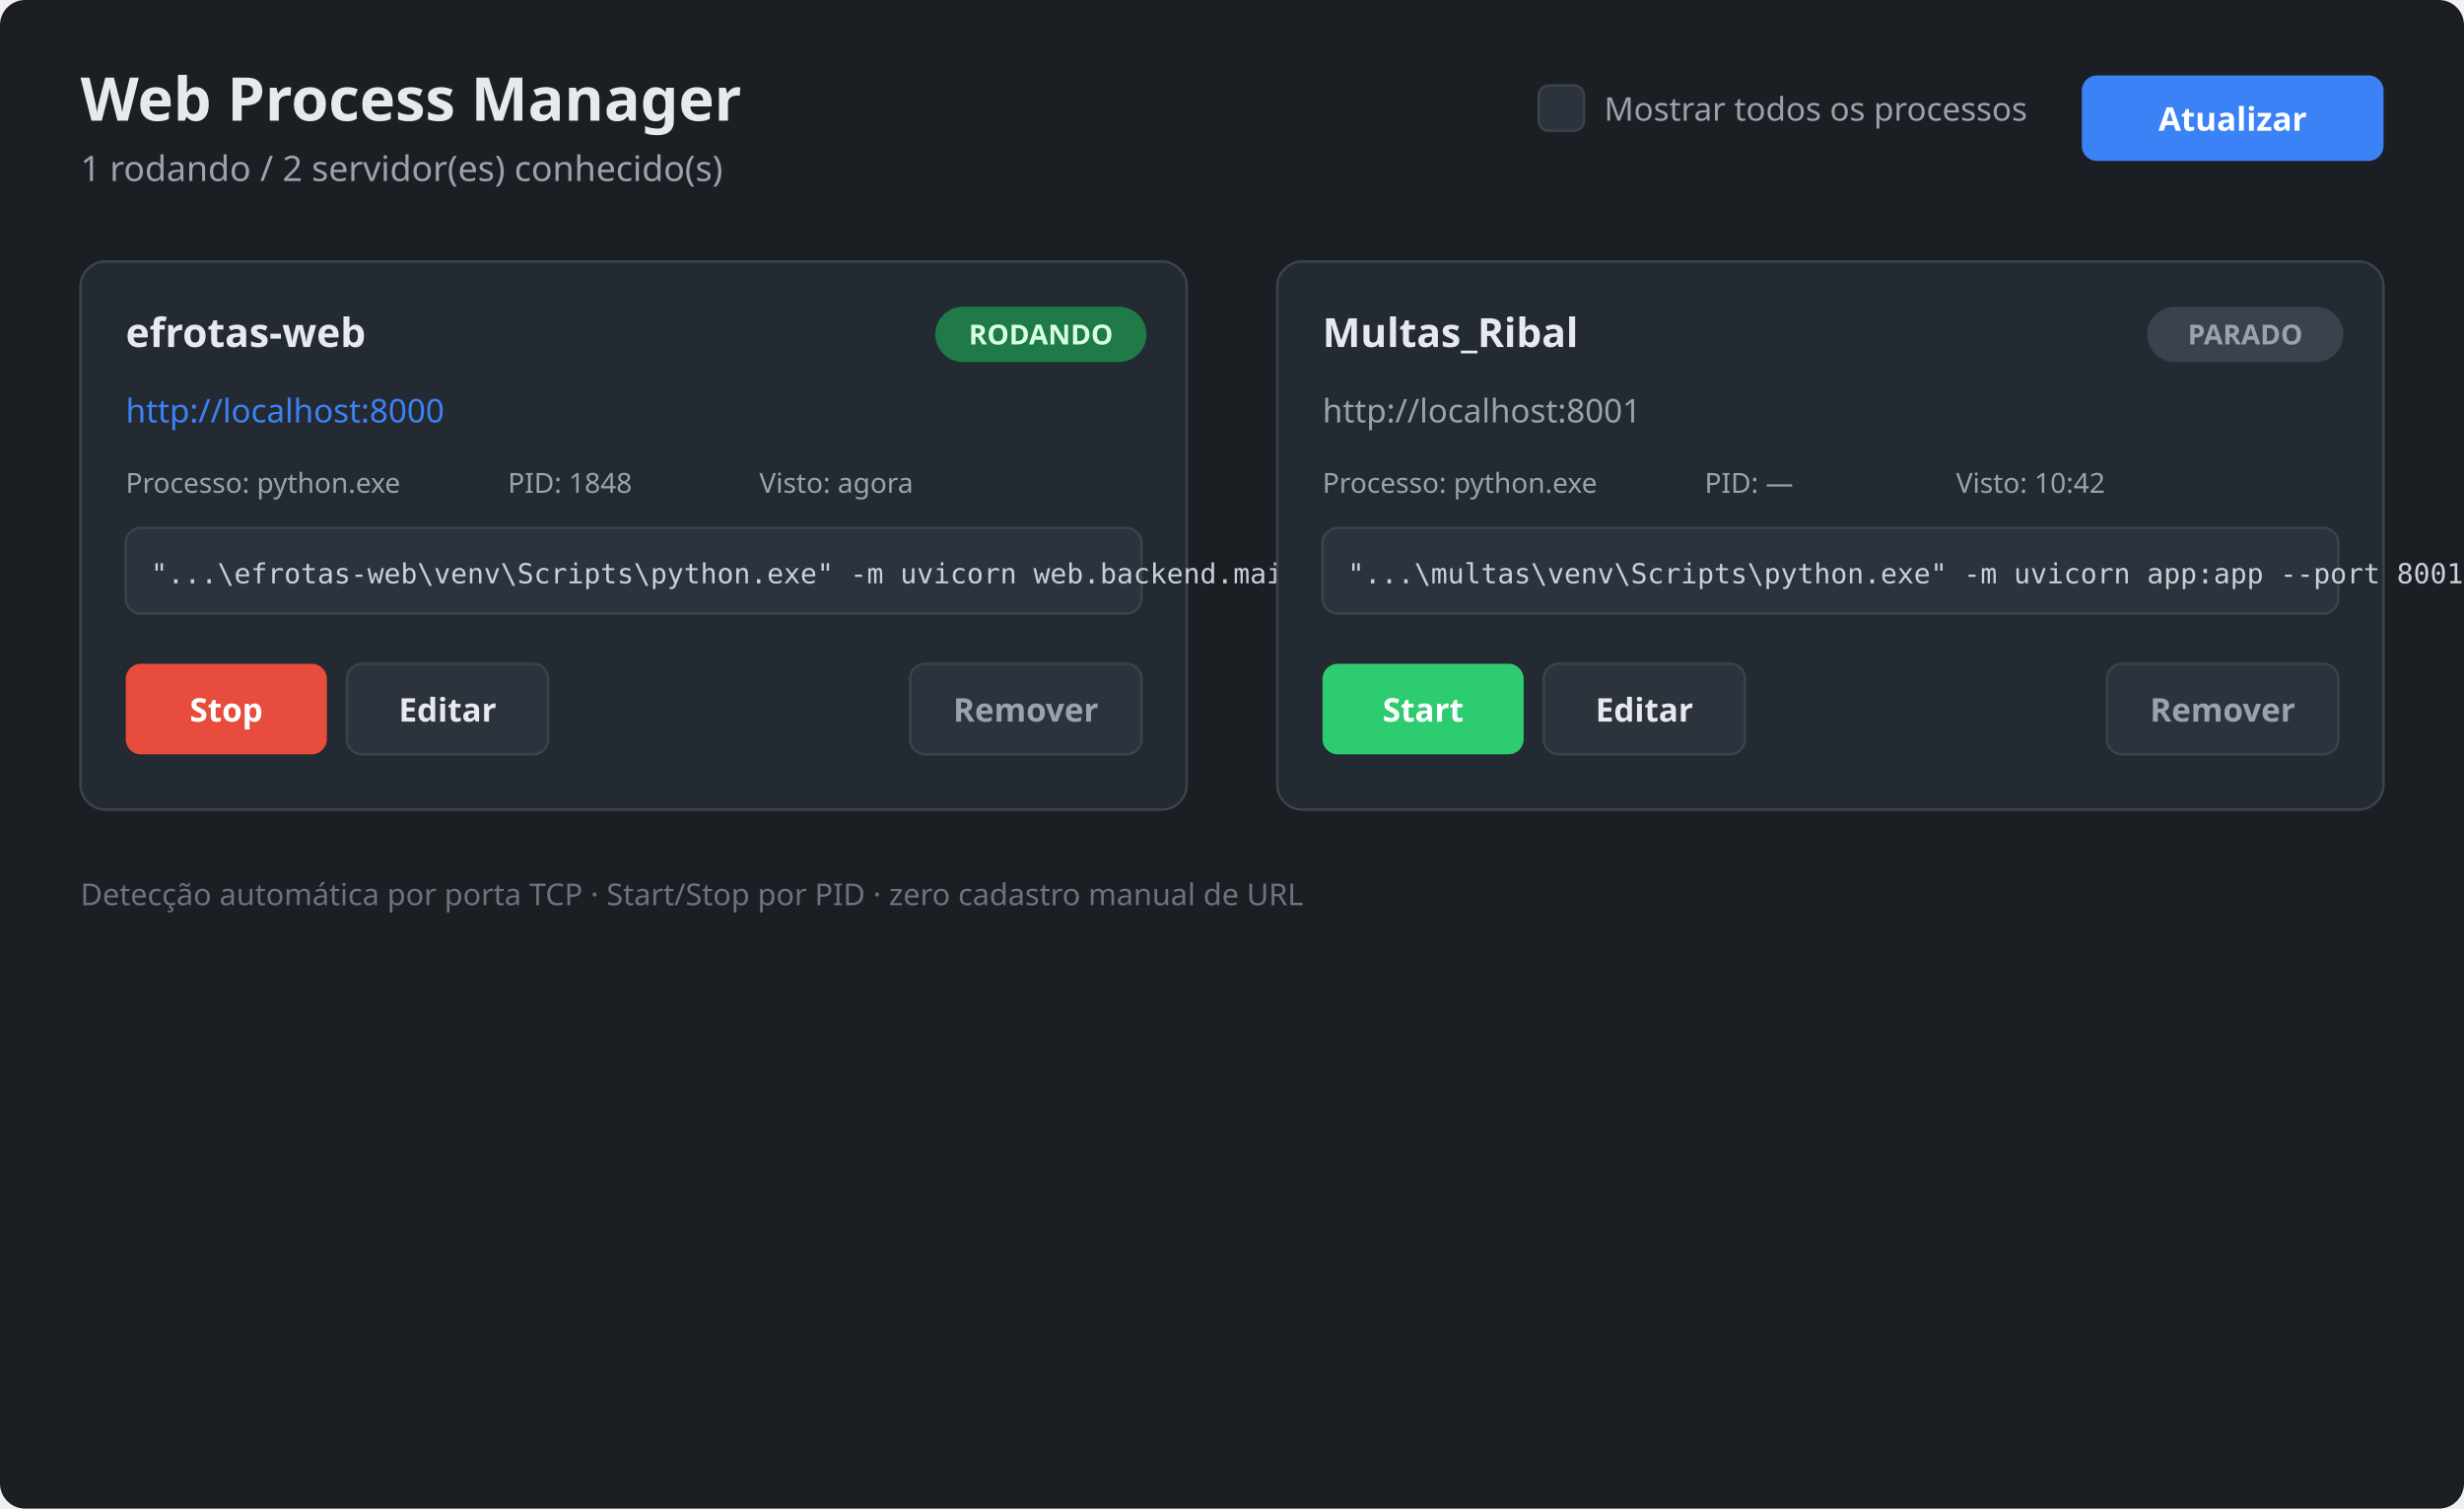
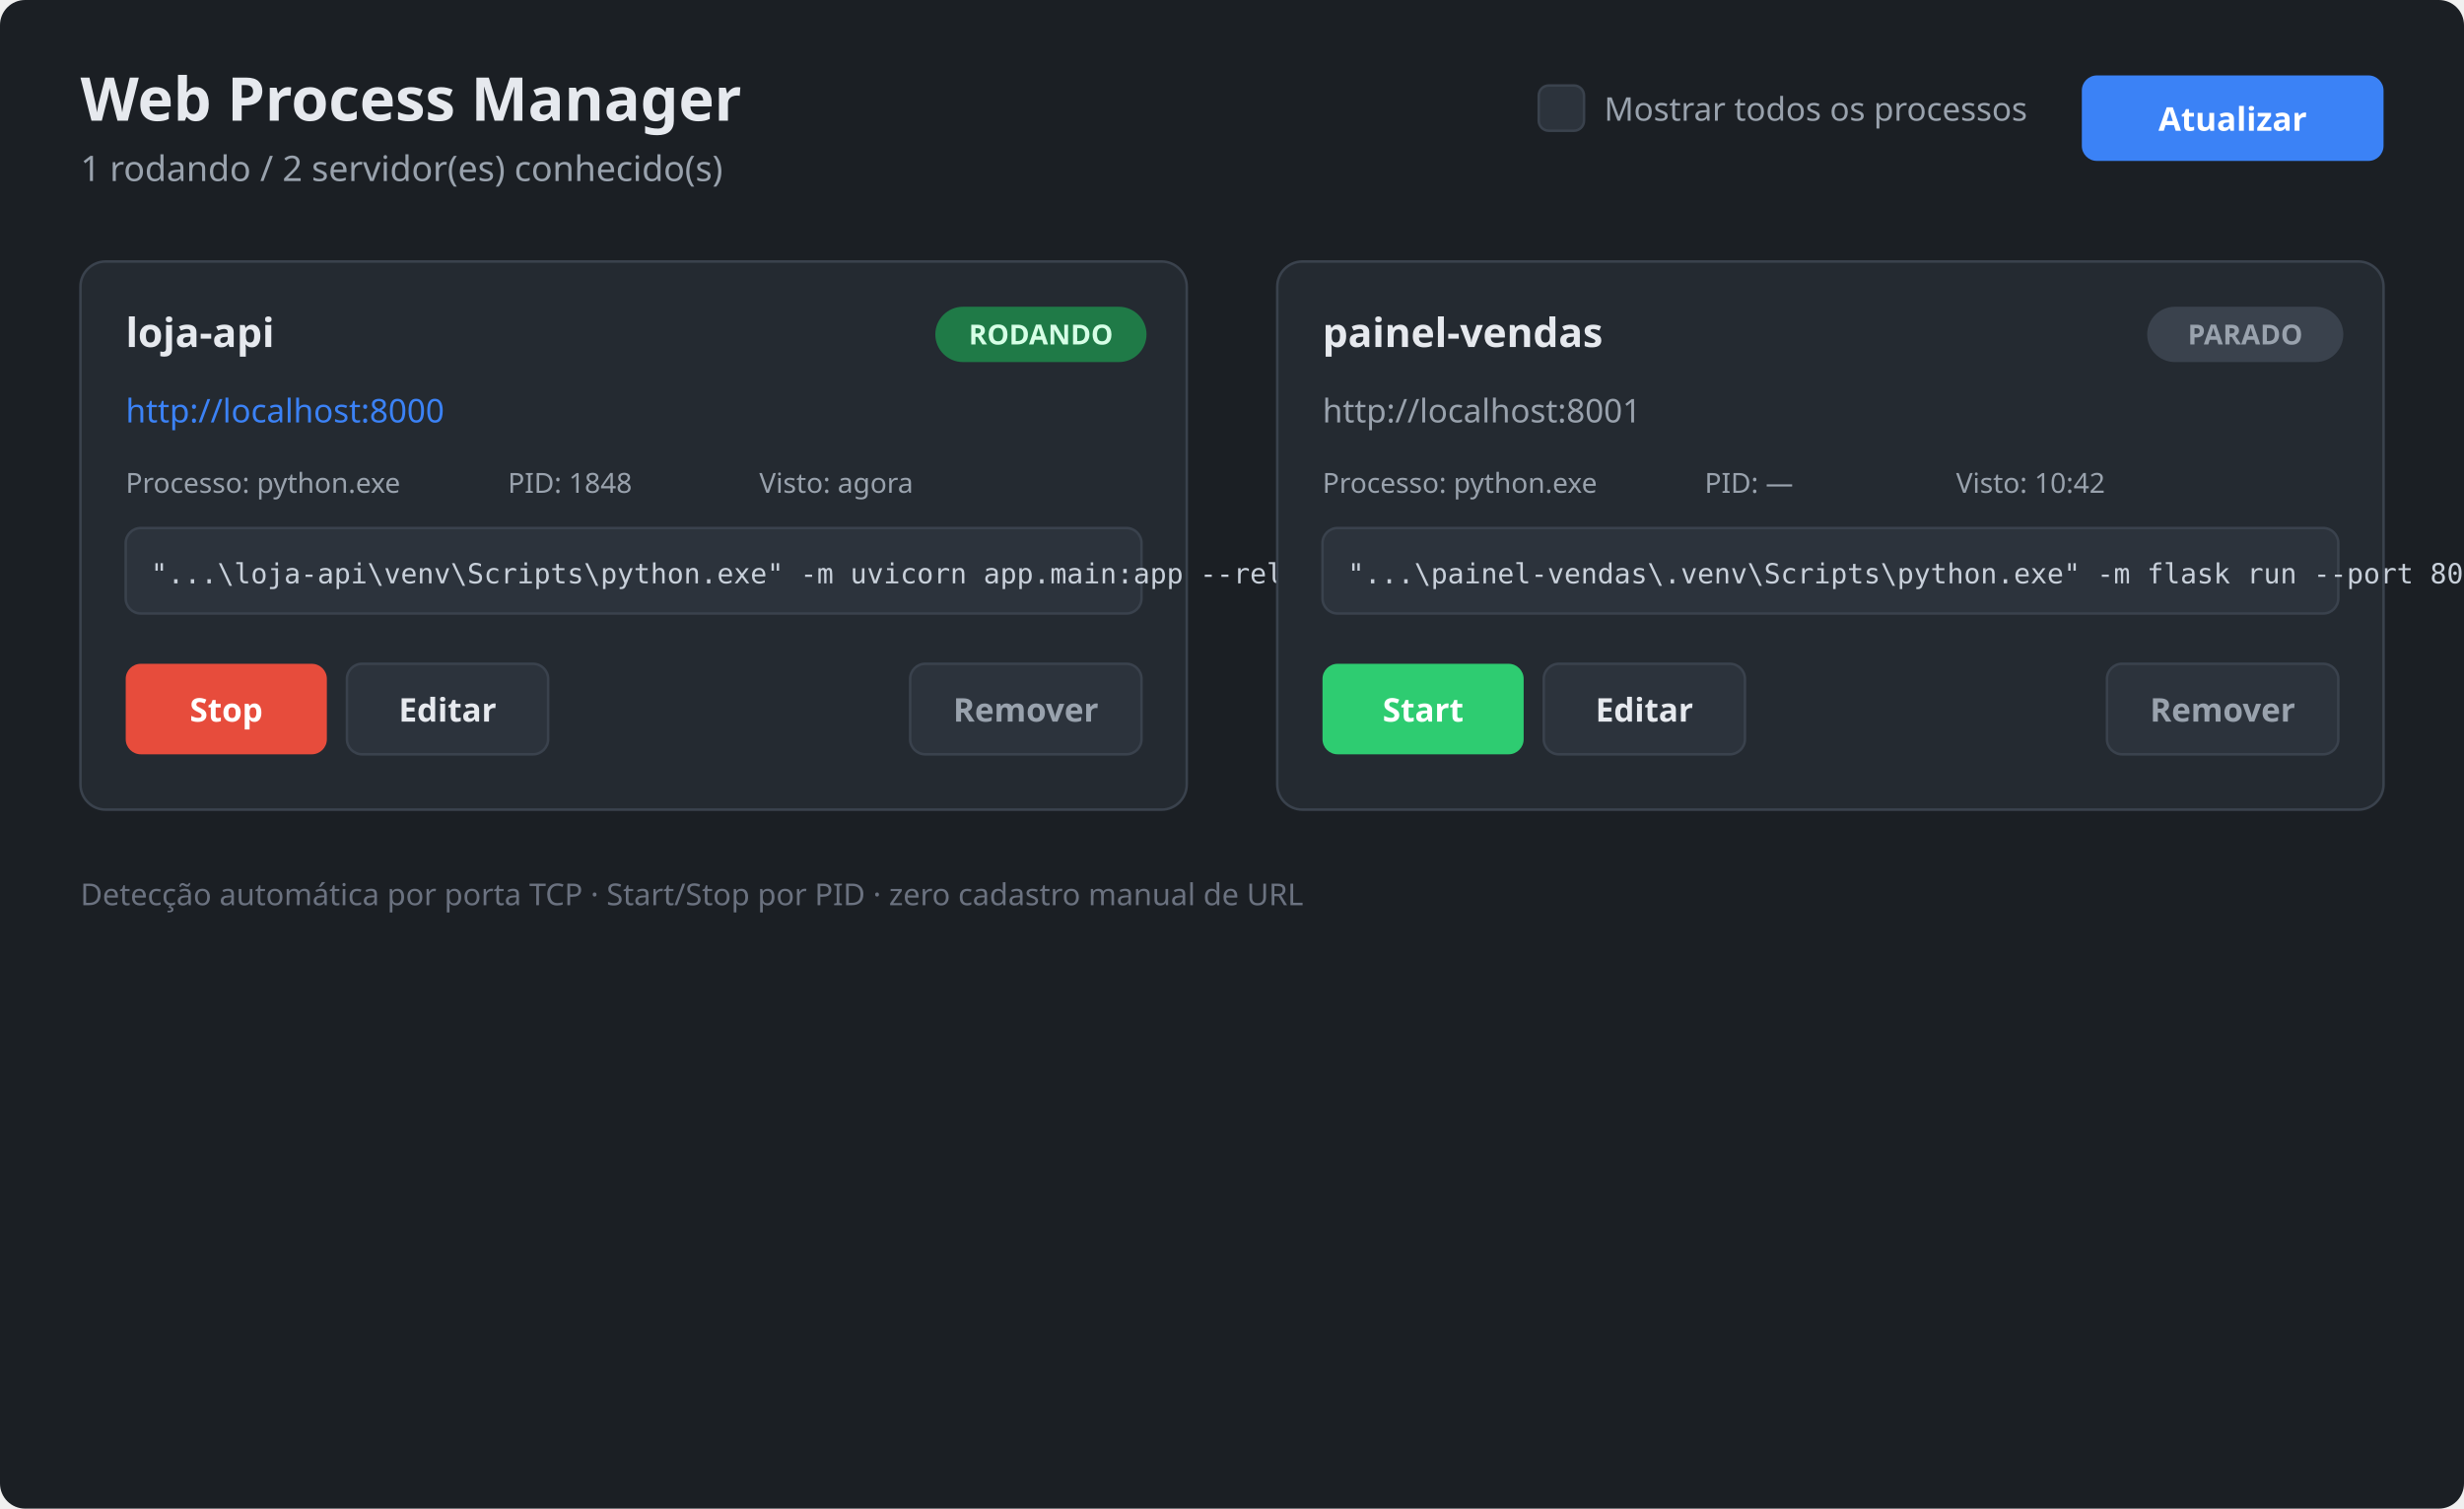
<svg xmlns="http://www.w3.org/2000/svg" viewBox="0 0 980 600" font-family="Segoe UI, system-ui, sans-serif">
  <rect width="980" height="600" rx="10" fill="#1b1f24" />
  <text x="32" y="48" fill="#e6e9ee" font-size="24" font-weight="700">Web Process Manager</text>
  <text x="32" y="72" fill="#99a2ad" font-size="14">1 rodando / 2 servidor(es) conhecido(s)</text>
  <rect x="612" y="34" width="18" height="18" rx="4" fill="#2c333c" stroke="#3a424d" />
  <text x="638" y="48" fill="#99a2ad" font-size="13">Mostrar todos os processos</text>
  <rect x="828" y="30" width="120" height="34" rx="6" fill="#3b82f6" />
  <text x="888" y="52" fill="#ffffff" font-size="13" font-weight="600" text-anchor="middle">Atualizar</text>
  <g transform="translate(32,104)">
    <rect width="440" height="218" rx="10" fill="#242a31" stroke="#3a424d" />
-     <text x="18" y="34" fill="#e6e9ee" font-size="16" font-weight="600">efrotas-web</text>
+     <text x="18" y="34" fill="#e6e9ee" font-size="16" font-weight="600">loja-api</text>
    <rect x="340" y="18" width="84" height="22" rx="11" fill="#1f7a47" />
    <text x="382" y="33" fill="#d6ffe6" font-size="11" font-weight="700" text-anchor="middle">RODANDO</text>
    <text x="18" y="64" fill="#3b82f6" font-size="13">http://localhost:8000</text>
    <text x="18" y="92" fill="#99a2ad" font-size="11">Processo: python.exe</text>
    <text x="170" y="92" fill="#99a2ad" font-size="11">PID: 1848</text>
    <text x="270" y="92" fill="#99a2ad" font-size="11">Visto: agora</text>
    <rect x="18" y="106" width="404" height="34" rx="6" fill="#2c333c" stroke="#3a424d" />
-     <text x="28" y="128" fill="#c8d0da" font-size="11" font-family="Consolas, monospace">"...\efrotas-web\venv\Scripts\python.exe" -m uvicorn web.backend.main:app</text>
+     <text x="28" y="128" fill="#c8d0da" font-size="11" font-family="Consolas, monospace">"...\loja-api\venv\Scripts\python.exe" -m uvicorn app.main:app --reload</text>
    <rect x="18" y="160" width="80" height="36" rx="6" fill="#e74c3c" />
    <text x="58" y="183" fill="#fff" font-size="13" font-weight="600" text-anchor="middle">Stop</text>
    <rect x="106" y="160" width="80" height="36" rx="6" fill="#2c333c" stroke="#3a424d" />
    <text x="146" y="183" fill="#e6e9ee" font-size="13" font-weight="600" text-anchor="middle">Editar</text>
    <rect x="330" y="160" width="92" height="36" rx="6" fill="#2c333c" stroke="#3a424d" />
    <text x="376" y="183" fill="#99a2ad" font-size="13" font-weight="600" text-anchor="middle">Remover</text>
  </g>
  <g transform="translate(508,104)">
    <rect width="440" height="218" rx="10" fill="#242a31" stroke="#3a424d" />
-     <text x="18" y="34" fill="#e6e9ee" font-size="16" font-weight="600">Multas_Ribal</text>
+     <text x="18" y="34" fill="#e6e9ee" font-size="16" font-weight="600">painel-vendas</text>
    <rect x="346" y="18" width="78" height="22" rx="11" fill="#3a424d" />
    <text x="385" y="33" fill="#99a2ad" font-size="11" font-weight="700" text-anchor="middle">PARADO</text>
    <text x="18" y="64" fill="#99a2ad" font-size="13">http://localhost:8001</text>
    <text x="18" y="92" fill="#99a2ad" font-size="11">Processo: python.exe</text>
    <text x="170" y="92" fill="#99a2ad" font-size="11">PID: —</text>
    <text x="270" y="92" fill="#99a2ad" font-size="11">Visto: 10:42</text>
    <rect x="18" y="106" width="404" height="34" rx="6" fill="#2c333c" stroke="#3a424d" />
-     <text x="28" y="128" fill="#c8d0da" font-size="11" font-family="Consolas, monospace">"...\multas\venv\Scripts\python.exe" -m uvicorn app:app --port 8001</text>
+     <text x="28" y="128" fill="#c8d0da" font-size="11" font-family="Consolas, monospace">"...\painel-vendas\.venv\Scripts\python.exe" -m flask run --port 8001</text>
    <rect x="18" y="160" width="80" height="36" rx="6" fill="#2ecc71" />
    <text x="58" y="183" fill="#fff" font-size="13" font-weight="600" text-anchor="middle">Start</text>
    <rect x="106" y="160" width="80" height="36" rx="6" fill="#2c333c" stroke="#3a424d" />
    <text x="146" y="183" fill="#e6e9ee" font-size="13" font-weight="600" text-anchor="middle">Editar</text>
    <rect x="330" y="160" width="92" height="36" rx="6" fill="#2c333c" stroke="#3a424d" />
    <text x="376" y="183" fill="#99a2ad" font-size="13" font-weight="600" text-anchor="middle">Remover</text>
  </g>
  <text x="32" y="360" fill="#6b7280" font-size="12">Detecção automática por porta TCP · Start/Stop por PID · zero cadastro manual de URL</text>
</svg>
